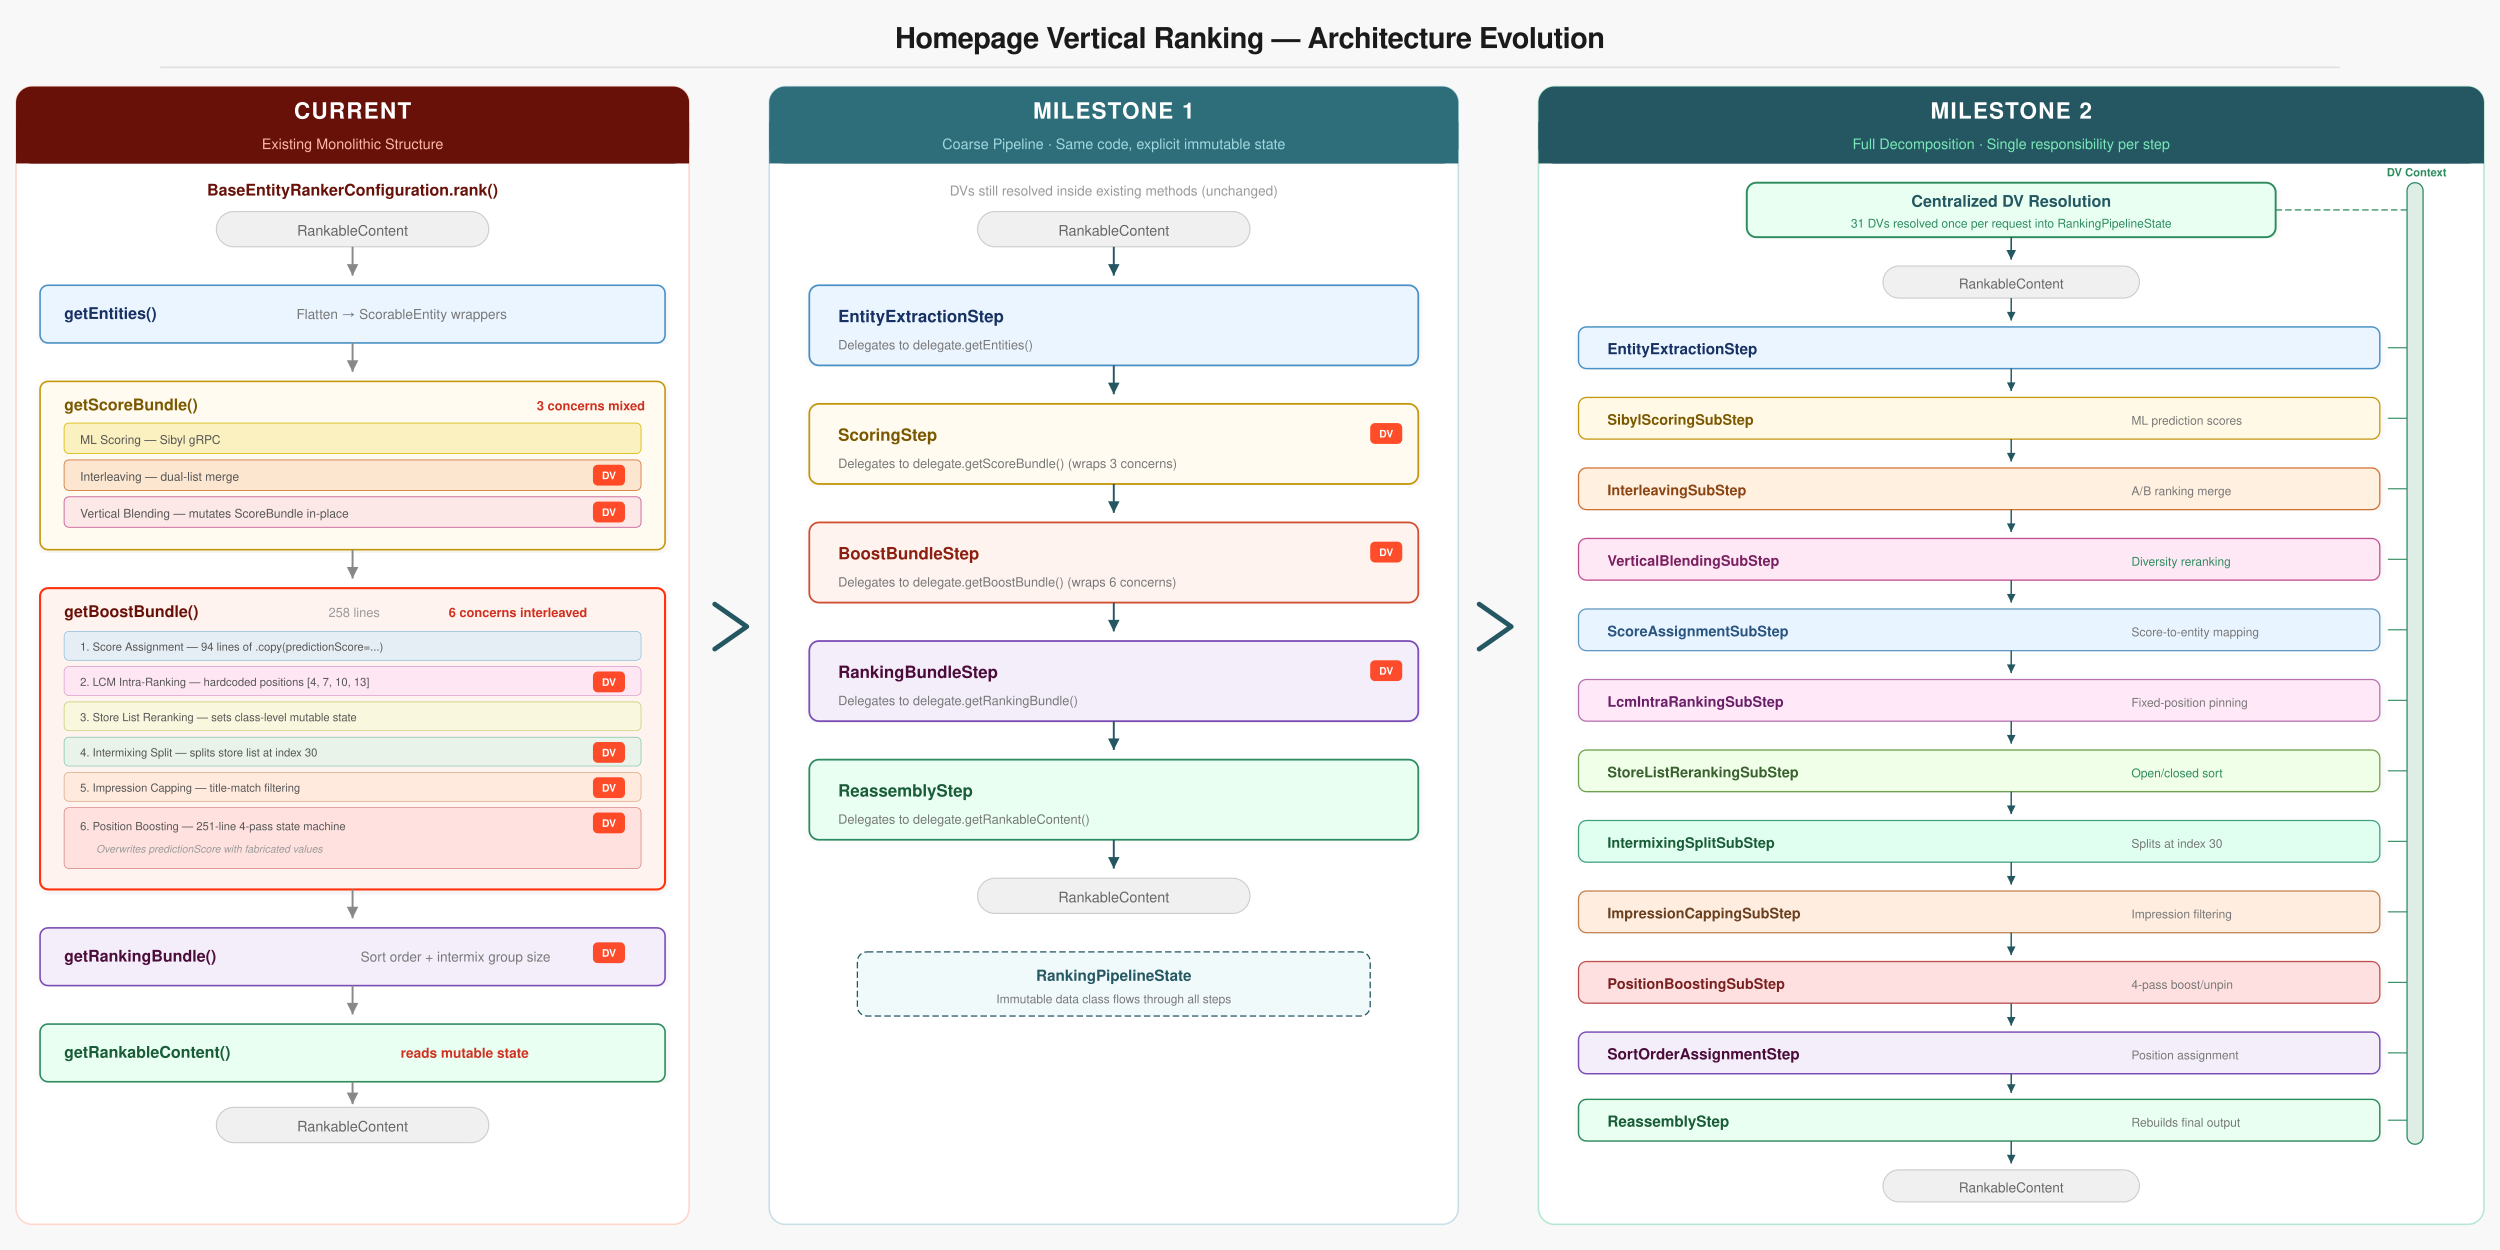
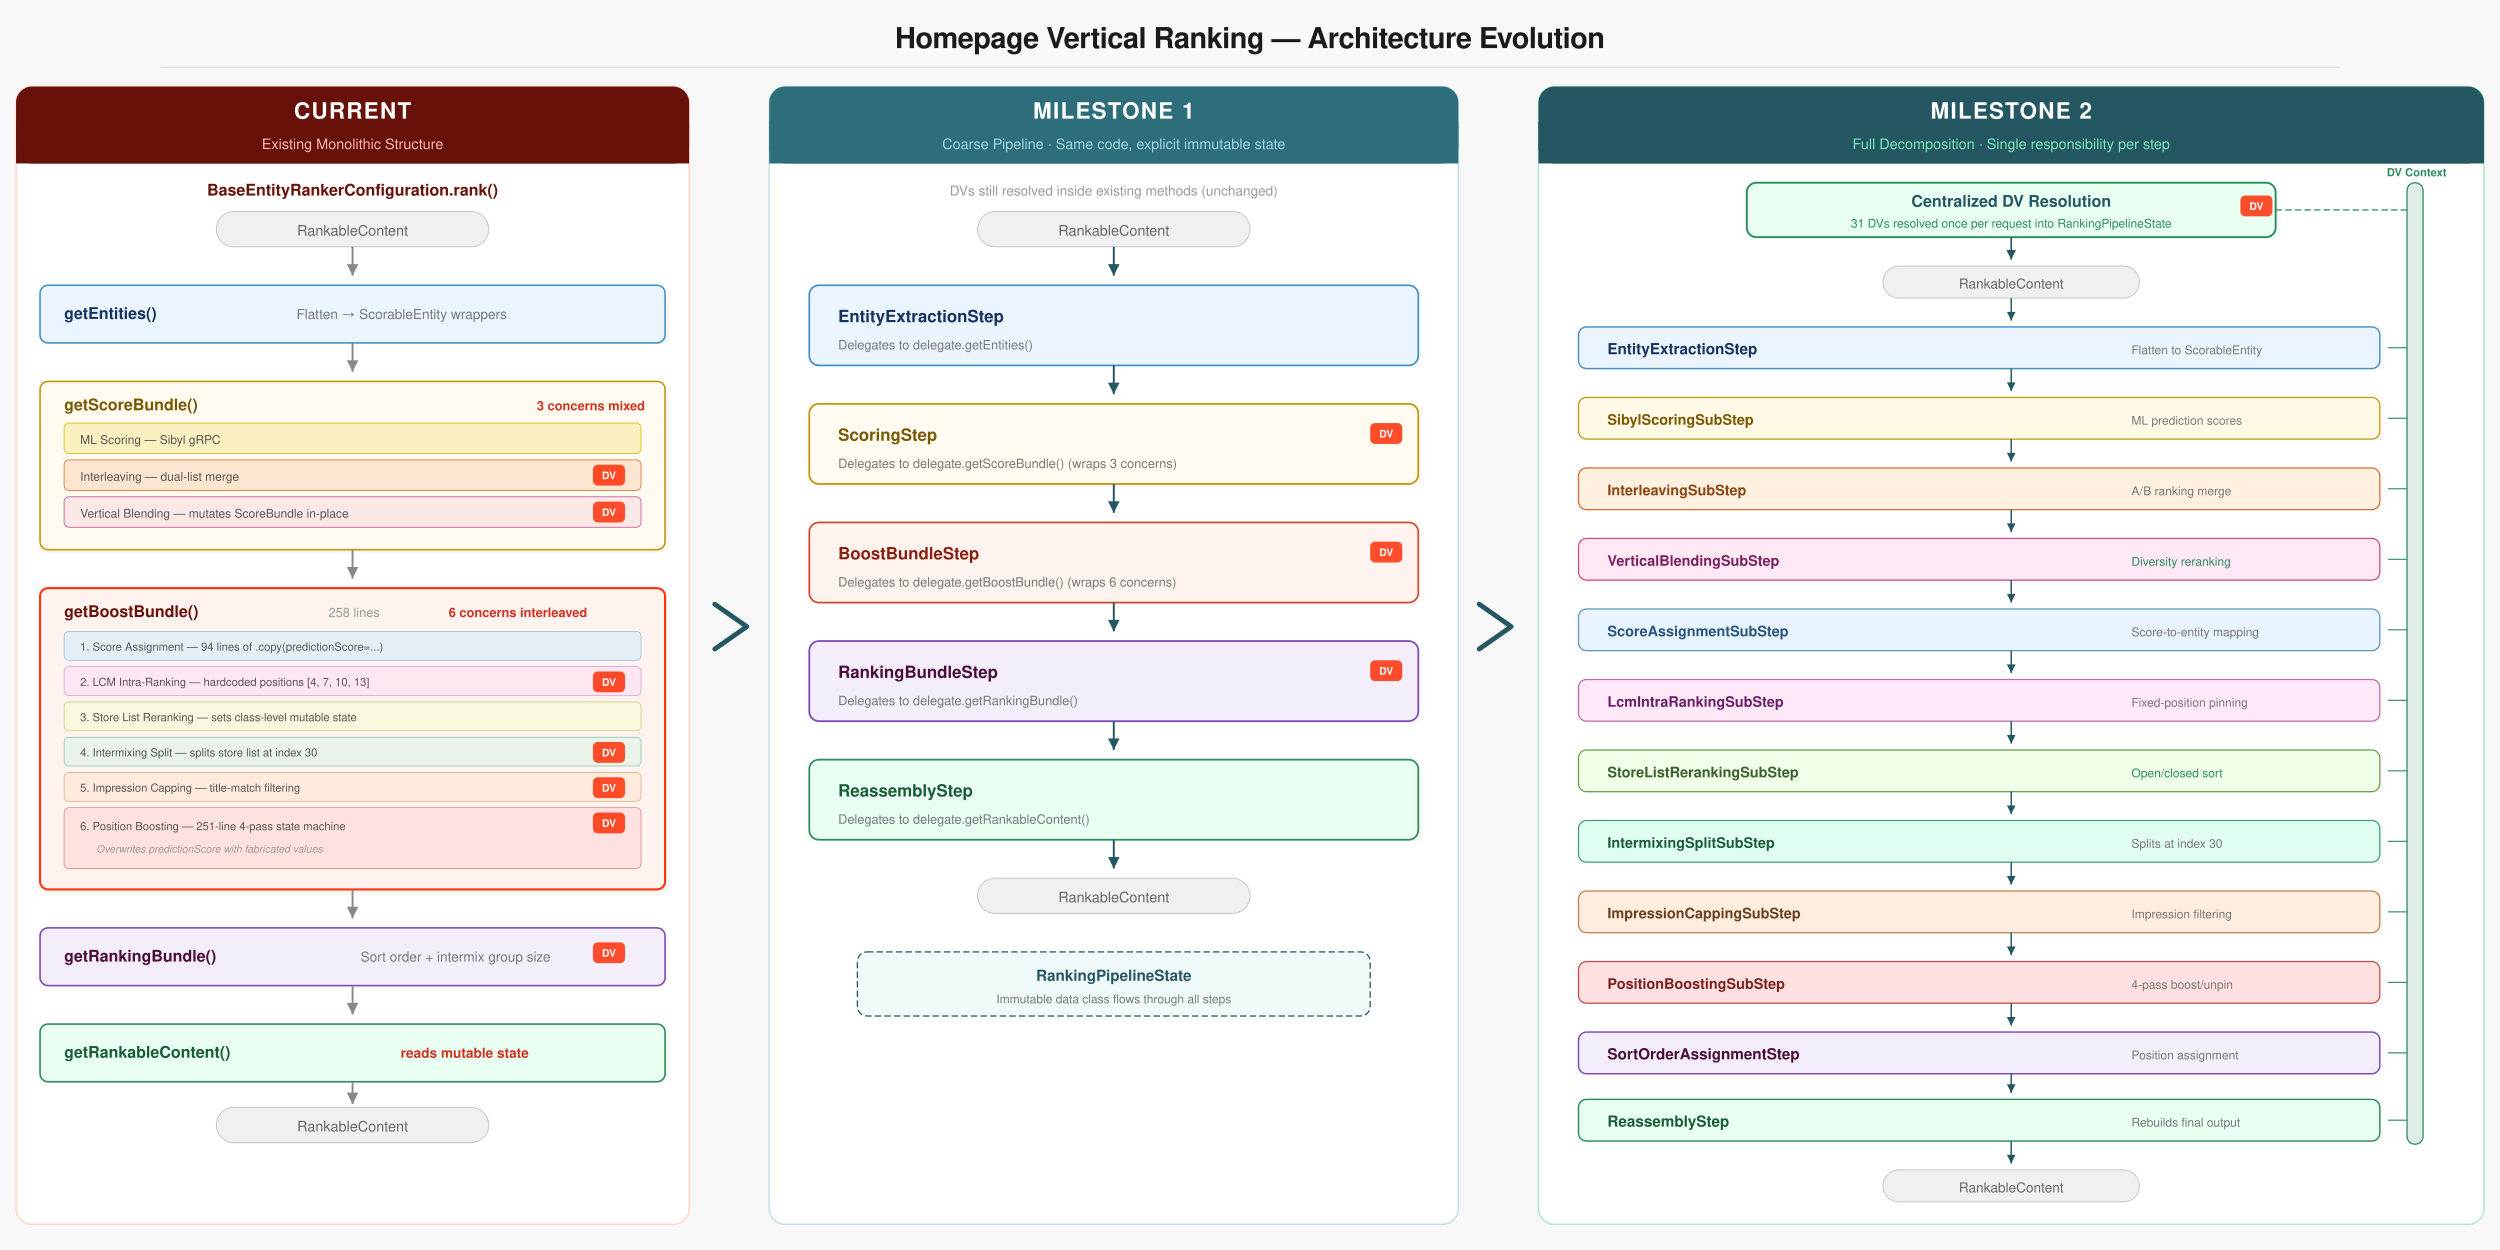
<svg xmlns="http://www.w3.org/2000/svg" viewBox="0 0 1560 780" font-family="-apple-system, system-ui, 'Segoe UI', Helvetica, sans-serif">
  <defs>
    <filter id="sh" x="-2%" y="-2%" width="104%" height="104%">
      <feDropShadow dx="0.5" dy="1.5" stdDeviation="2" flood-opacity="0.07" />
    </filter>
    <marker id="arrow" viewBox="0 0 10 10" refX="10" refY="5" markerWidth="6" markerHeight="6" orient="auto">
      <path d="M 0 0 L 10 5 L 0 10 Z" fill="#888" />
    </marker>
    <marker id="arrowTeal" viewBox="0 0 10 10" refX="10" refY="5" markerWidth="6" markerHeight="6" orient="auto">
      <path d="M 0 0 L 10 5 L 0 10 Z" fill="#245761" />
    </marker>
  </defs>
  <rect width="1560" height="780" fill="#F8F8F8" />
  <text x="780" y="30" text-anchor="middle" font-size="18" font-weight="700" fill="#1A1A1A" letter-spacing="-0.3">Homepage Vertical Ranking — Architecture Evolution</text>
  <line x1="100" y1="42" x2="1460" y2="42" stroke="#E0E0E0" stroke-width="1" />
  <g transform="translate(10, 54)">
    <rect x="0" y="0" width="420" height="710" rx="10" fill="white" stroke="#FFD6CC" stroke-width="1" />
    <rect x="0" y="0" width="420" height="48" rx="10" fill="#681109" />
    <rect x="0" y="22" width="420" height="26" fill="#681109" />
    <text x="210" y="20" text-anchor="middle" font-size="14" font-weight="700" fill="white" letter-spacing="0.8">CURRENT</text>
    <text x="210" y="39" text-anchor="middle" font-size="9" fill="#FFB8A8">Existing Monolithic Structure</text>
    <text x="210" y="68" text-anchor="middle" font-size="10" fill="#681109" font-weight="600">BaseEntityRankerConfiguration.rank()</text>
    <rect x="125" y="78" width="170" height="22" rx="11" fill="#F0F0F0" stroke="#CCC" stroke-width="0.7" />
    <text x="210" y="93" text-anchor="middle" font-size="9" fill="#666">RankableContent</text>
    <line x1="210" y1="100" x2="210" y2="118" stroke="#888" stroke-width="1.2" marker-end="url(#arrow)" />
    <rect x="15" y="124" width="390" height="36" rx="5" fill="#EBF5FF" stroke="#4A90C4" stroke-width="1" filter="url(#sh)" />
    <text x="30" y="145" font-size="10" font-weight="600" fill="#173162">getEntities()</text>
    <text x="175" y="145" font-size="8.5" fill="#777">Flatten → ScorableEntity wrappers</text>
    <line x1="210" y1="160" x2="210" y2="178" stroke="#888" stroke-width="1.2" marker-end="url(#arrow)" />
    <rect x="15" y="184" width="390" height="105" rx="5" fill="#FFFBF0" stroke="#C4960A" stroke-width="1" filter="url(#sh)" />
    <text x="30" y="202" font-size="10" font-weight="600" fill="#7A5800">getScoreBundle()</text>
    <text x="325" y="202" font-size="8" fill="#D03020" font-weight="600">3 concerns mixed</text>
    <rect x="30" y="210" width="360" height="19" rx="3" fill="#F2D531" fill-opacity="0.25" stroke="#D4B800" stroke-width="0.5" />
    <text x="40" y="223" font-size="7.5" fill="#555">ML Scoring — Sibyl gRPC</text>
    <rect x="30" y="233" width="360" height="19" rx="3" fill="#F3944D" fill-opacity="0.2" stroke="#D07030" stroke-width="0.5" />
    <text x="40" y="246" font-size="7.5" fill="#555">Interleaving — dual-list merge</text>
    <rect x="360" y="236" width="20" height="13" rx="3" fill="#FF3008" fill-opacity="0.85" />
    <text x="370" y="245" text-anchor="middle" font-size="6.5" fill="white" font-weight="700">DV</text>
    <rect x="30" y="256" width="360" height="19" rx="3" fill="#F79DCC" fill-opacity="0.2" stroke="#C05090" stroke-width="0.5" />
    <text x="40" y="269" font-size="7.5" fill="#555">Vertical Blending — mutates ScoreBundle in-place</text>
    <rect x="360" y="259" width="20" height="13" rx="3" fill="#FF3008" fill-opacity="0.85" />
    <text x="370" y="268" text-anchor="middle" font-size="6.5" fill="white" font-weight="700">DV</text>
    <line x1="210" y1="289" x2="210" y2="307" stroke="#888" stroke-width="1.2" marker-end="url(#arrow)" />
    <rect x="15" y="313" width="390" height="188" rx="5" fill="#FFF3EF" stroke="#FF3008" stroke-width="1.3" filter="url(#sh)" />
    <text x="30" y="331" font-size="10" font-weight="700" fill="#681109">getBoostBundle()</text>
    <text x="195" y="331" font-size="8" fill="#999">258 lines</text>
    <text x="270" y="331" font-size="8" fill="#D03020" font-weight="700">6 concerns interleaved</text>
    <rect x="30" y="340" width="360" height="18" rx="3" fill="#B8E6FF" fill-opacity="0.35" stroke="#80B8D8" stroke-width="0.4" />
    <text x="40" y="352" font-size="7" fill="#555">1. Score Assignment — 94 lines of .copy(predictionScore=...)</text>
    <rect x="30" y="362" width="360" height="18" rx="3" fill="#FFC4FC" fill-opacity="0.3" stroke="#D090C8" stroke-width="0.4" />
    <text x="40" y="374" font-size="7" fill="#555">2. LCM Intra-Ranking — hardcoded positions [4, 7, 10, 13]</text>
    <rect x="360" y="365" width="20" height="13" rx="3" fill="#FF3008" fill-opacity="0.85" />
    <text x="370" y="374" text-anchor="middle" font-size="6.5" fill="white" font-weight="700">DV</text>
    <rect x="30" y="384" width="360" height="18" rx="3" fill="#EEFFBB" fill-opacity="0.35" stroke="#B8C860" stroke-width="0.4" />
    <text x="40" y="396" font-size="7" fill="#555">3. Store List Reranking — sets class-level mutable state</text>
    <rect x="30" y="406" width="360" height="18" rx="3" fill="#B5F0D8" fill-opacity="0.3" stroke="#70C0A0" stroke-width="0.4" />
    <text x="40" y="418" font-size="7" fill="#555">4. Intermixing Split — splits store list at index 30</text>
    <rect x="360" y="409" width="20" height="13" rx="3" fill="#FF3008" fill-opacity="0.85" />
    <text x="370" y="418" text-anchor="middle" font-size="6.5" fill="white" font-weight="700">DV</text>
    <rect x="30" y="428" width="360" height="18" rx="3" fill="#FFD4B0" fill-opacity="0.3" stroke="#D0A070" stroke-width="0.4" />
    <text x="40" y="440" font-size="7" fill="#555">5. Impression Capping — title-match filtering</text>
    <rect x="360" y="431" width="20" height="13" rx="3" fill="#FF3008" fill-opacity="0.85" />
    <text x="370" y="440" text-anchor="middle" font-size="6.5" fill="white" font-weight="700">DV</text>
    <rect x="30" y="450" width="360" height="38" rx="3" fill="#FFB0B0" fill-opacity="0.25" stroke="#D07070" stroke-width="0.4" />
    <text x="40" y="464" font-size="7" fill="#555">6. Position Boosting — 251-line 4-pass state machine</text>
    <text x="50" y="478" font-size="6.5" fill="#999" font-style="italic">Overwrites predictionScore with fabricated values</text>
    <rect x="360" y="453" width="20" height="13" rx="3" fill="#FF3008" fill-opacity="0.85" />
    <text x="370" y="462" text-anchor="middle" font-size="6.5" fill="white" font-weight="700">DV</text>
    <line x1="210" y1="501" x2="210" y2="519" stroke="#888" stroke-width="1.2" marker-end="url(#arrow)" />
    <rect x="15" y="525" width="390" height="36" rx="5" fill="#F3EEFA" stroke="#7B4DB5" stroke-width="1" filter="url(#sh)" />
    <text x="30" y="546" font-size="10" font-weight="600" fill="#4c0c3a">getRankingBundle()</text>
    <text x="215" y="546" font-size="8.5" fill="#777">Sort order + intermix group size</text>
    <rect x="360" y="534" width="20" height="13" rx="3" fill="#FF3008" fill-opacity="0.85" />
    <text x="370" y="543" text-anchor="middle" font-size="6.5" fill="white" font-weight="700">DV</text>
    <line x1="210" y1="561" x2="210" y2="579" stroke="#888" stroke-width="1.2" marker-end="url(#arrow)" />
    <rect x="15" y="585" width="390" height="36" rx="5" fill="#E8FFF2" stroke="#2D8B5E" stroke-width="1" filter="url(#sh)" />
    <text x="30" y="606" font-size="10" font-weight="600" fill="#1A5C38">getRankableContent()</text>
    <text x="240" y="606" font-size="8.5" fill="#D03020" font-weight="600">reads mutable state</text>
    <line x1="210" y1="621" x2="210" y2="635" stroke="#888" stroke-width="1.2" marker-end="url(#arrow)" />
    <rect x="125" y="637" width="170" height="22" rx="11" fill="#F0F0F0" stroke="#CCC" stroke-width="0.7" />
    <text x="210" y="652" text-anchor="middle" font-size="9" fill="#666">RankableContent</text>
  </g>
  <g transform="translate(440, 375)">
    <path d="M 6 2 L 26 16 L 6 30" fill="none" stroke="#245761" stroke-width="3" stroke-linecap="round" stroke-linejoin="round" />
  </g>
  <g transform="translate(480, 54)">
    <rect x="0" y="0" width="430" height="710" rx="10" fill="white" stroke="#C8DFE8" stroke-width="1" />
    <rect x="0" y="0" width="430" height="48" rx="10" fill="#2E6E7A" />
    <rect x="0" y="22" width="430" height="26" fill="#2E6E7A" />
    <text x="215" y="20" text-anchor="middle" font-size="14" font-weight="700" fill="white" letter-spacing="0.8">MILESTONE 1</text>
    <text x="215" y="39" text-anchor="middle" font-size="9" fill="#A0D8E0">Coarse Pipeline · Same code, explicit immutable state</text>
    <text x="215" y="68" text-anchor="middle" font-size="8.5" fill="#999">DVs still resolved inside existing methods (unchanged)</text>
    <rect x="130" y="78" width="170" height="22" rx="11" fill="#F0F0F0" stroke="#CCC" stroke-width="0.7" />
    <text x="215" y="93" text-anchor="middle" font-size="9" fill="#666">RankableContent</text>
    <line x1="215" y1="100" x2="215" y2="118" stroke="#245761" stroke-width="1.2" marker-end="url(#arrowTeal)" />
    <rect x="25" y="124" width="380" height="50" rx="6" fill="#EBF5FF" stroke="#4A90C4" stroke-width="1.1" filter="url(#sh)" />
    <text x="43" y="147" font-size="10.5" font-weight="600" fill="#173162">EntityExtractionStep</text>
    <text x="43" y="164" font-size="8" fill="#777">Delegates to delegate.getEntities()</text>
    <line x1="215" y1="174" x2="215" y2="192" stroke="#245761" stroke-width="1.2" marker-end="url(#arrowTeal)" />
    <rect x="25" y="198" width="380" height="50" rx="6" fill="#FFFBF0" stroke="#C4960A" stroke-width="1.1" filter="url(#sh)" />
    <text x="43" y="221" font-size="10.5" font-weight="600" fill="#7A5800">ScoringStep</text>
    <text x="43" y="238" font-size="8" fill="#777">Delegates to delegate.getScoreBundle() (wraps 3 concerns)</text>
    <rect x="375" y="210" width="20" height="13" rx="3" fill="#FF3008" fill-opacity="0.85" />
    <text x="385" y="219" text-anchor="middle" font-size="6.5" fill="white" font-weight="700">DV</text>
    <line x1="215" y1="248" x2="215" y2="266" stroke="#245761" stroke-width="1.2" marker-end="url(#arrowTeal)" />
    <rect x="25" y="272" width="380" height="50" rx="6" fill="#FFF3EF" stroke="#D05030" stroke-width="1.1" filter="url(#sh)" />
    <text x="43" y="295" font-size="10.5" font-weight="600" fill="#8B2010">BoostBundleStep</text>
    <text x="43" y="312" font-size="8" fill="#777">Delegates to delegate.getBoostBundle() (wraps 6 concerns)</text>
    <rect x="375" y="284" width="20" height="13" rx="3" fill="#FF3008" fill-opacity="0.85" />
    <text x="385" y="293" text-anchor="middle" font-size="6.5" fill="white" font-weight="700">DV</text>
    <line x1="215" y1="322" x2="215" y2="340" stroke="#245761" stroke-width="1.2" marker-end="url(#arrowTeal)" />
    <rect x="25" y="346" width="380" height="50" rx="6" fill="#F3EEFA" stroke="#7B4DB5" stroke-width="1.1" filter="url(#sh)" />
    <text x="43" y="369" font-size="10.5" font-weight="600" fill="#4c0c3a">RankingBundleStep</text>
    <text x="43" y="386" font-size="8" fill="#777">Delegates to delegate.getRankingBundle()</text>
    <rect x="375" y="358" width="20" height="13" rx="3" fill="#FF3008" fill-opacity="0.85" />
    <text x="385" y="367" text-anchor="middle" font-size="6.5" fill="white" font-weight="700">DV</text>
    <line x1="215" y1="396" x2="215" y2="414" stroke="#245761" stroke-width="1.2" marker-end="url(#arrowTeal)" />
    <rect x="25" y="420" width="380" height="50" rx="6" fill="#E8FFF2" stroke="#2D8B5E" stroke-width="1.1" filter="url(#sh)" />
    <text x="43" y="443" font-size="10.5" font-weight="600" fill="#1A5C38">ReassemblyStep</text>
    <text x="43" y="460" font-size="8" fill="#777">Delegates to delegate.getRankableContent()</text>
    <line x1="215" y1="470" x2="215" y2="488" stroke="#245761" stroke-width="1.2" marker-end="url(#arrowTeal)" />
    <rect x="130" y="494" width="170" height="22" rx="11" fill="#F0F0F0" stroke="#CCC" stroke-width="0.7" />
    <text x="215" y="509" text-anchor="middle" font-size="9" fill="#666">RankableContent</text>
    <rect x="55" y="540" width="320" height="40" rx="6" fill="#F0FAFA" stroke="#245761" stroke-width="0.8" stroke-dasharray="4,2" />
    <text x="215" y="558" text-anchor="middle" font-size="9.5" font-weight="600" fill="#245761">RankingPipelineState</text>
    <text x="215" y="572" text-anchor="middle" font-size="7.5" fill="#777">Immutable data class flows through all steps</text>
  </g>
  <g transform="translate(917, 375)">
    <path d="M 6 2 L 26 16 L 6 30" fill="none" stroke="#245761" stroke-width="3" stroke-linecap="round" stroke-linejoin="round" />
  </g>
  <g transform="translate(960, 54)">
    <rect x="0" y="0" width="590" height="710" rx="10" fill="white" stroke="#B5E8D0" stroke-width="1" />
    <rect x="0" y="0" width="590" height="48" rx="10" fill="#245761" />
    <rect x="0" y="22" width="590" height="26" fill="#245761" />
    <text x="295" y="20" text-anchor="middle" font-size="14" font-weight="700" fill="white" letter-spacing="0.8">MILESTONE 2</text>
    <text x="295" y="39" text-anchor="middle" font-size="9" fill="#7BE8B9">Full Decomposition · Single responsibility per step</text>
    <rect x="130" y="60" width="330" height="34" rx="6" fill="#E8FFF2" stroke="#2D8B5E" stroke-width="1.2" filter="url(#sh)" />
    <text x="295" y="75" text-anchor="middle" font-size="10" font-weight="700" fill="#245761">Centralized DV Resolution</text>
    <text x="295" y="88" text-anchor="middle" font-size="7.5" fill="#2D8B5E">31 DVs resolved once per request into RankingPipelineState</text>
+     <rect x="438" y="68" width="20" height="13" rx="3" fill="#FF3008" fill-opacity="0.85" />
+     <text x="448" y="77" text-anchor="middle" font-size="6.5" fill="white" font-weight="700">DV</text>
    <text x="548" y="56" text-anchor="middle" font-size="7" fill="#2D8B5E" font-weight="600">DV Context</text>
    <rect x="542" y="60" width="10" height="600" rx="5" fill="#2D8B5E" fill-opacity="0.15" stroke="#2D8B5E" stroke-width="0.8" />
    <line x1="460" y1="77" x2="542" y2="77" stroke="#2D8B5E" stroke-width="0.8" stroke-dasharray="4,2" />
    <line x1="295" y1="94" x2="295" y2="108" stroke="#245761" stroke-width="1" marker-end="url(#arrowTeal)" />
    <rect x="215" y="112" width="160" height="20" rx="10" fill="#F0F0F0" stroke="#CCC" stroke-width="0.7" />
    <text x="295" y="126" text-anchor="middle" font-size="8.5" fill="#666">RankableContent</text>
    <line x1="295" y1="132" x2="295" y2="146" stroke="#245761" stroke-width="0.9" marker-end="url(#arrowTeal)" />
    <rect x="25" y="150" width="500" height="26" rx="5" fill="#EBF5FF" stroke="#4A90C4" stroke-width="0.9" filter="url(#sh)" />
    <text x="43" y="167" font-size="9.5" font-weight="600" fill="#173162">EntityExtractionStep</text>
+     <text x="370" y="167" font-size="7.5" fill="#777">Flatten to ScorableEntity</text>
    <line x1="542" y1="163" x2="530" y2="163" stroke="#2D8B5E" stroke-width="0.7" />
    <line x1="295" y1="176" x2="295" y2="190" stroke="#245761" stroke-width="0.9" marker-end="url(#arrowTeal)" />
    <rect x="25" y="194" width="500" height="26" rx="5" fill="#FFF9E5" stroke="#C4960A" stroke-width="0.8" filter="url(#sh)" />
    <text x="43" y="211" font-size="9" font-weight="600" fill="#7A5800">SibylScoringSubStep</text>
    <text x="370" y="211" font-size="7.5" fill="#777">ML prediction scores</text>
    <line x1="542" y1="207" x2="530" y2="207" stroke="#2D8B5E" stroke-width="0.7" />
    <line x1="295" y1="220" x2="295" y2="234" stroke="#245761" stroke-width="0.9" marker-end="url(#arrowTeal)" />
    <rect x="25" y="238" width="500" height="26" rx="5" fill="#FFF0E0" stroke="#D07030" stroke-width="0.8" filter="url(#sh)" />
    <text x="43" y="255" font-size="9" font-weight="600" fill="#8B4513">InterleavingSubStep</text>
    <text x="370" y="255" font-size="7.5" fill="#777">A/B ranking merge</text>
    <line x1="542" y1="251" x2="530" y2="251" stroke="#2D8B5E" stroke-width="0.7" />
    <line x1="295" y1="264" x2="295" y2="278" stroke="#245761" stroke-width="0.9" marker-end="url(#arrowTeal)" />
    <rect x="25" y="282" width="500" height="26" rx="5" fill="#FFE8F5" stroke="#C05090" stroke-width="0.8" filter="url(#sh)" />
    <text x="43" y="299" font-size="9" font-weight="600" fill="#7A2060">VerticalBlendingSubStep</text>
    <text x="370" y="299" font-size="7.5" fill="#2D8B5E">Diversity reranking</text>
    <line x1="542" y1="295" x2="530" y2="295" stroke="#2D8B5E" stroke-width="0.7" />
    <line x1="295" y1="308" x2="295" y2="322" stroke="#245761" stroke-width="0.9" marker-end="url(#arrowTeal)" />
    <rect x="25" y="326" width="500" height="26" rx="5" fill="#E8F4FF" stroke="#6098C0" stroke-width="0.8" filter="url(#sh)" />
    <text x="43" y="343" font-size="9" font-weight="600" fill="#2A5580">ScoreAssignmentSubStep</text>
    <text x="370" y="343" font-size="7.5" fill="#777">Score-to-entity mapping</text>
    <line x1="542" y1="339" x2="530" y2="339" stroke="#2D8B5E" stroke-width="0.7" />
    <line x1="295" y1="352" x2="295" y2="366" stroke="#245761" stroke-width="0.9" marker-end="url(#arrowTeal)" />
    <rect x="25" y="370" width="500" height="26" rx="5" fill="#FFE8F8" stroke="#B870B0" stroke-width="0.8" filter="url(#sh)" />
    <text x="43" y="387" font-size="9" font-weight="600" fill="#6A2068">LcmIntraRankingSubStep</text>
    <text x="370" y="387" font-size="7.5" fill="#777">Fixed-position pinning</text>
    <line x1="542" y1="383" x2="530" y2="383" stroke="#2D8B5E" stroke-width="0.7" />
    <line x1="295" y1="396" x2="295" y2="410" stroke="#245761" stroke-width="0.9" marker-end="url(#arrowTeal)" />
    <rect x="25" y="414" width="500" height="26" rx="5" fill="#F0FFE8" stroke="#70A050" stroke-width="0.8" filter="url(#sh)" />
    <text x="43" y="431" font-size="9" font-weight="600" fill="#3A6030">StoreListRerankingSubStep</text>
    <text x="370" y="431" font-size="7.5" fill="#2D8B5E">Open/closed sort</text>
    <line x1="542" y1="427" x2="530" y2="427" stroke="#2D8B5E" stroke-width="0.7" />
    <line x1="295" y1="440" x2="295" y2="454" stroke="#245761" stroke-width="0.9" marker-end="url(#arrowTeal)" />
    <rect x="25" y="458" width="500" height="26" rx="5" fill="#E0FFF0" stroke="#40A080" stroke-width="0.8" filter="url(#sh)" />
    <text x="43" y="475" font-size="9" font-weight="600" fill="#1A5C38">IntermixingSplitSubStep</text>
    <text x="370" y="475" font-size="7.5" fill="#777">Splits at index 30</text>
    <line x1="542" y1="471" x2="530" y2="471" stroke="#2D8B5E" stroke-width="0.7" />
    <line x1="295" y1="484" x2="295" y2="498" stroke="#245761" stroke-width="0.9" marker-end="url(#arrowTeal)" />
    <rect x="25" y="502" width="500" height="26" rx="5" fill="#FFEEE0" stroke="#C08050" stroke-width="0.8" filter="url(#sh)" />
    <text x="43" y="519" font-size="9" font-weight="600" fill="#6A4020">ImpressionCappingSubStep</text>
    <text x="370" y="519" font-size="7.5" fill="#777">Impression filtering</text>
    <line x1="542" y1="515" x2="530" y2="515" stroke="#2D8B5E" stroke-width="0.7" />
    <line x1="295" y1="528" x2="295" y2="542" stroke="#245761" stroke-width="0.9" marker-end="url(#arrowTeal)" />
    <rect x="25" y="546" width="500" height="26" rx="5" fill="#FFE0E0" stroke="#C05050" stroke-width="0.8" filter="url(#sh)" />
    <text x="43" y="563" font-size="9" font-weight="600" fill="#7A2020">PositionBoostingSubStep</text>
    <text x="370" y="563" font-size="7.5" fill="#777">4-pass boost/unpin</text>
    <line x1="542" y1="559" x2="530" y2="559" stroke="#2D8B5E" stroke-width="0.7" />
    <line x1="295" y1="572" x2="295" y2="586" stroke="#245761" stroke-width="0.9" marker-end="url(#arrowTeal)" />
    <rect x="25" y="590" width="500" height="26" rx="5" fill="#F3EEFA" stroke="#7B4DB5" stroke-width="0.9" filter="url(#sh)" />
    <text x="43" y="607" font-size="9.5" font-weight="600" fill="#4c0c3a">SortOrderAssignmentStep</text>
    <text x="370" y="607" font-size="7.5" fill="#777">Position assignment</text>
    <line x1="542" y1="603" x2="530" y2="603" stroke="#2D8B5E" stroke-width="0.7" />
    <line x1="295" y1="616" x2="295" y2="628" stroke="#245761" stroke-width="0.9" marker-end="url(#arrowTeal)" />
    <rect x="25" y="632" width="500" height="26" rx="5" fill="#E8FFF2" stroke="#2D8B5E" stroke-width="0.9" filter="url(#sh)" />
    <text x="43" y="649" font-size="9.5" font-weight="600" fill="#1A5C38">ReassemblyStep</text>
    <text x="370" y="649" font-size="7.5" fill="#777">Rebuilds final output</text>
    <line x1="542" y1="645" x2="530" y2="645" stroke="#2D8B5E" stroke-width="0.7" />
    <line x1="295" y1="658" x2="295" y2="672" stroke="#245761" stroke-width="0.9" marker-end="url(#arrowTeal)" />
    <rect x="215" y="676" width="160" height="20" rx="10" fill="#F0F0F0" stroke="#CCC" stroke-width="0.7" />
    <text x="295" y="690" text-anchor="middle" font-size="8.5" fill="#666">RankableContent</text>
  </g>
</svg>
